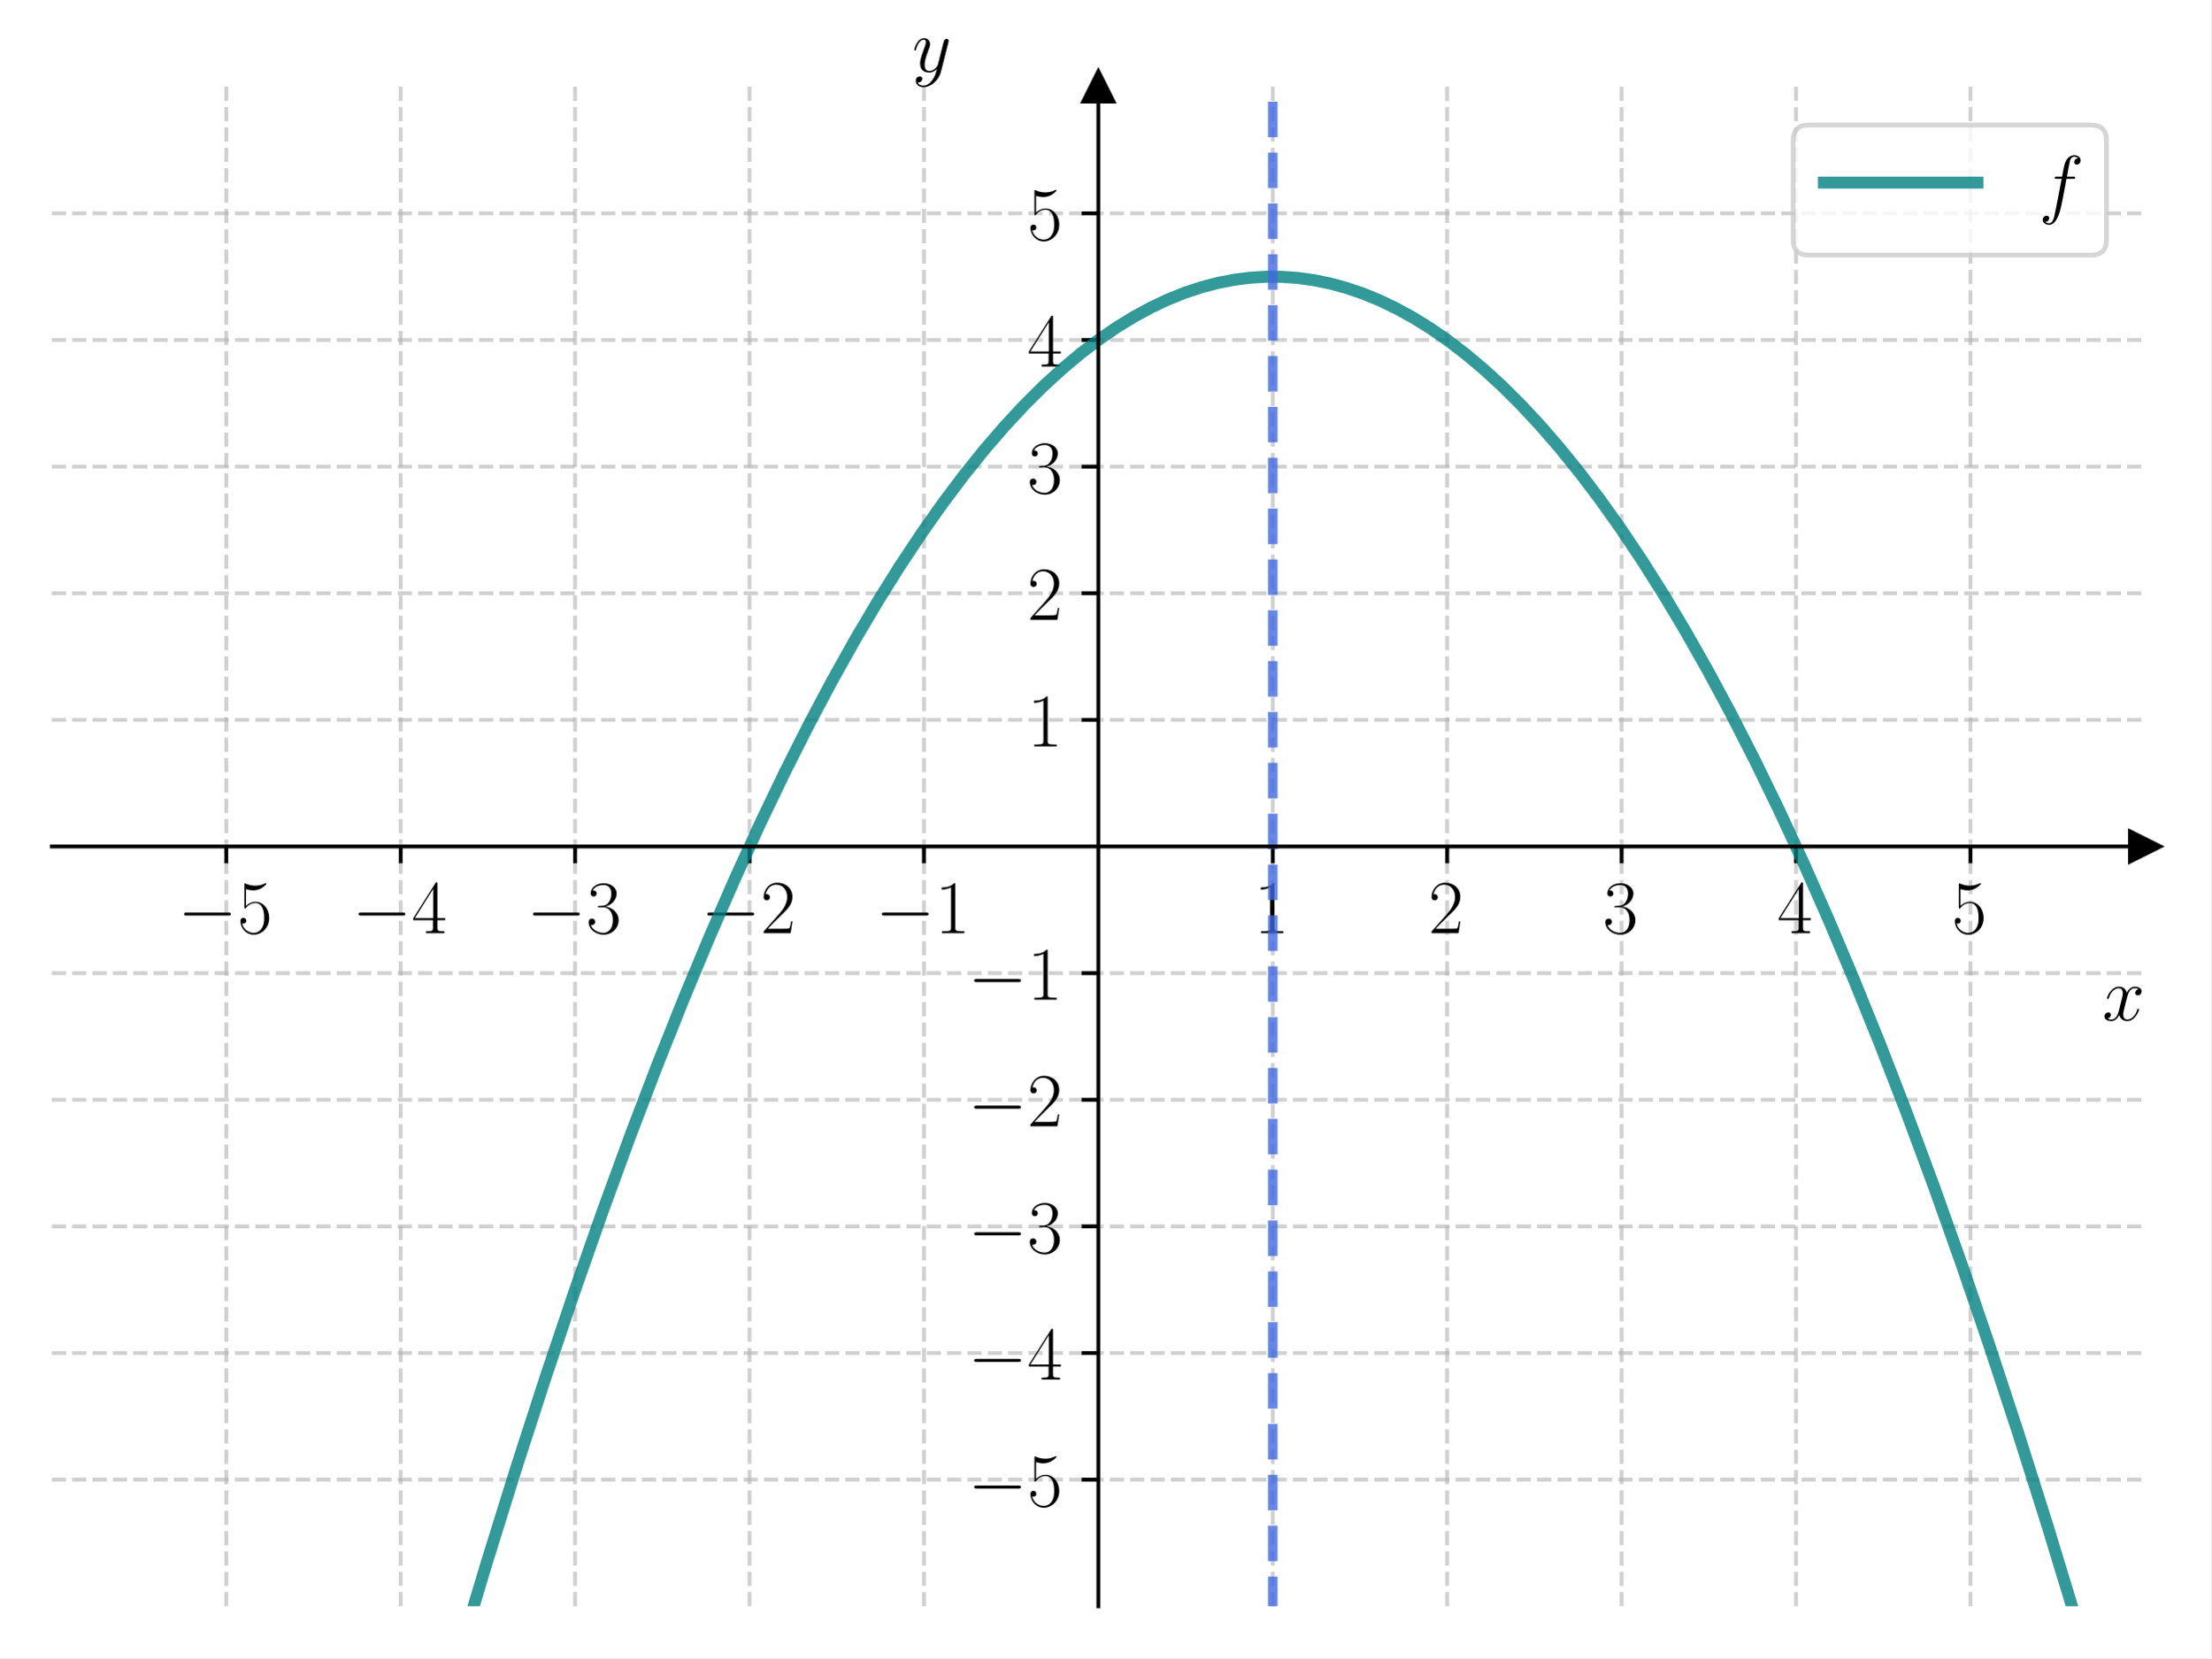
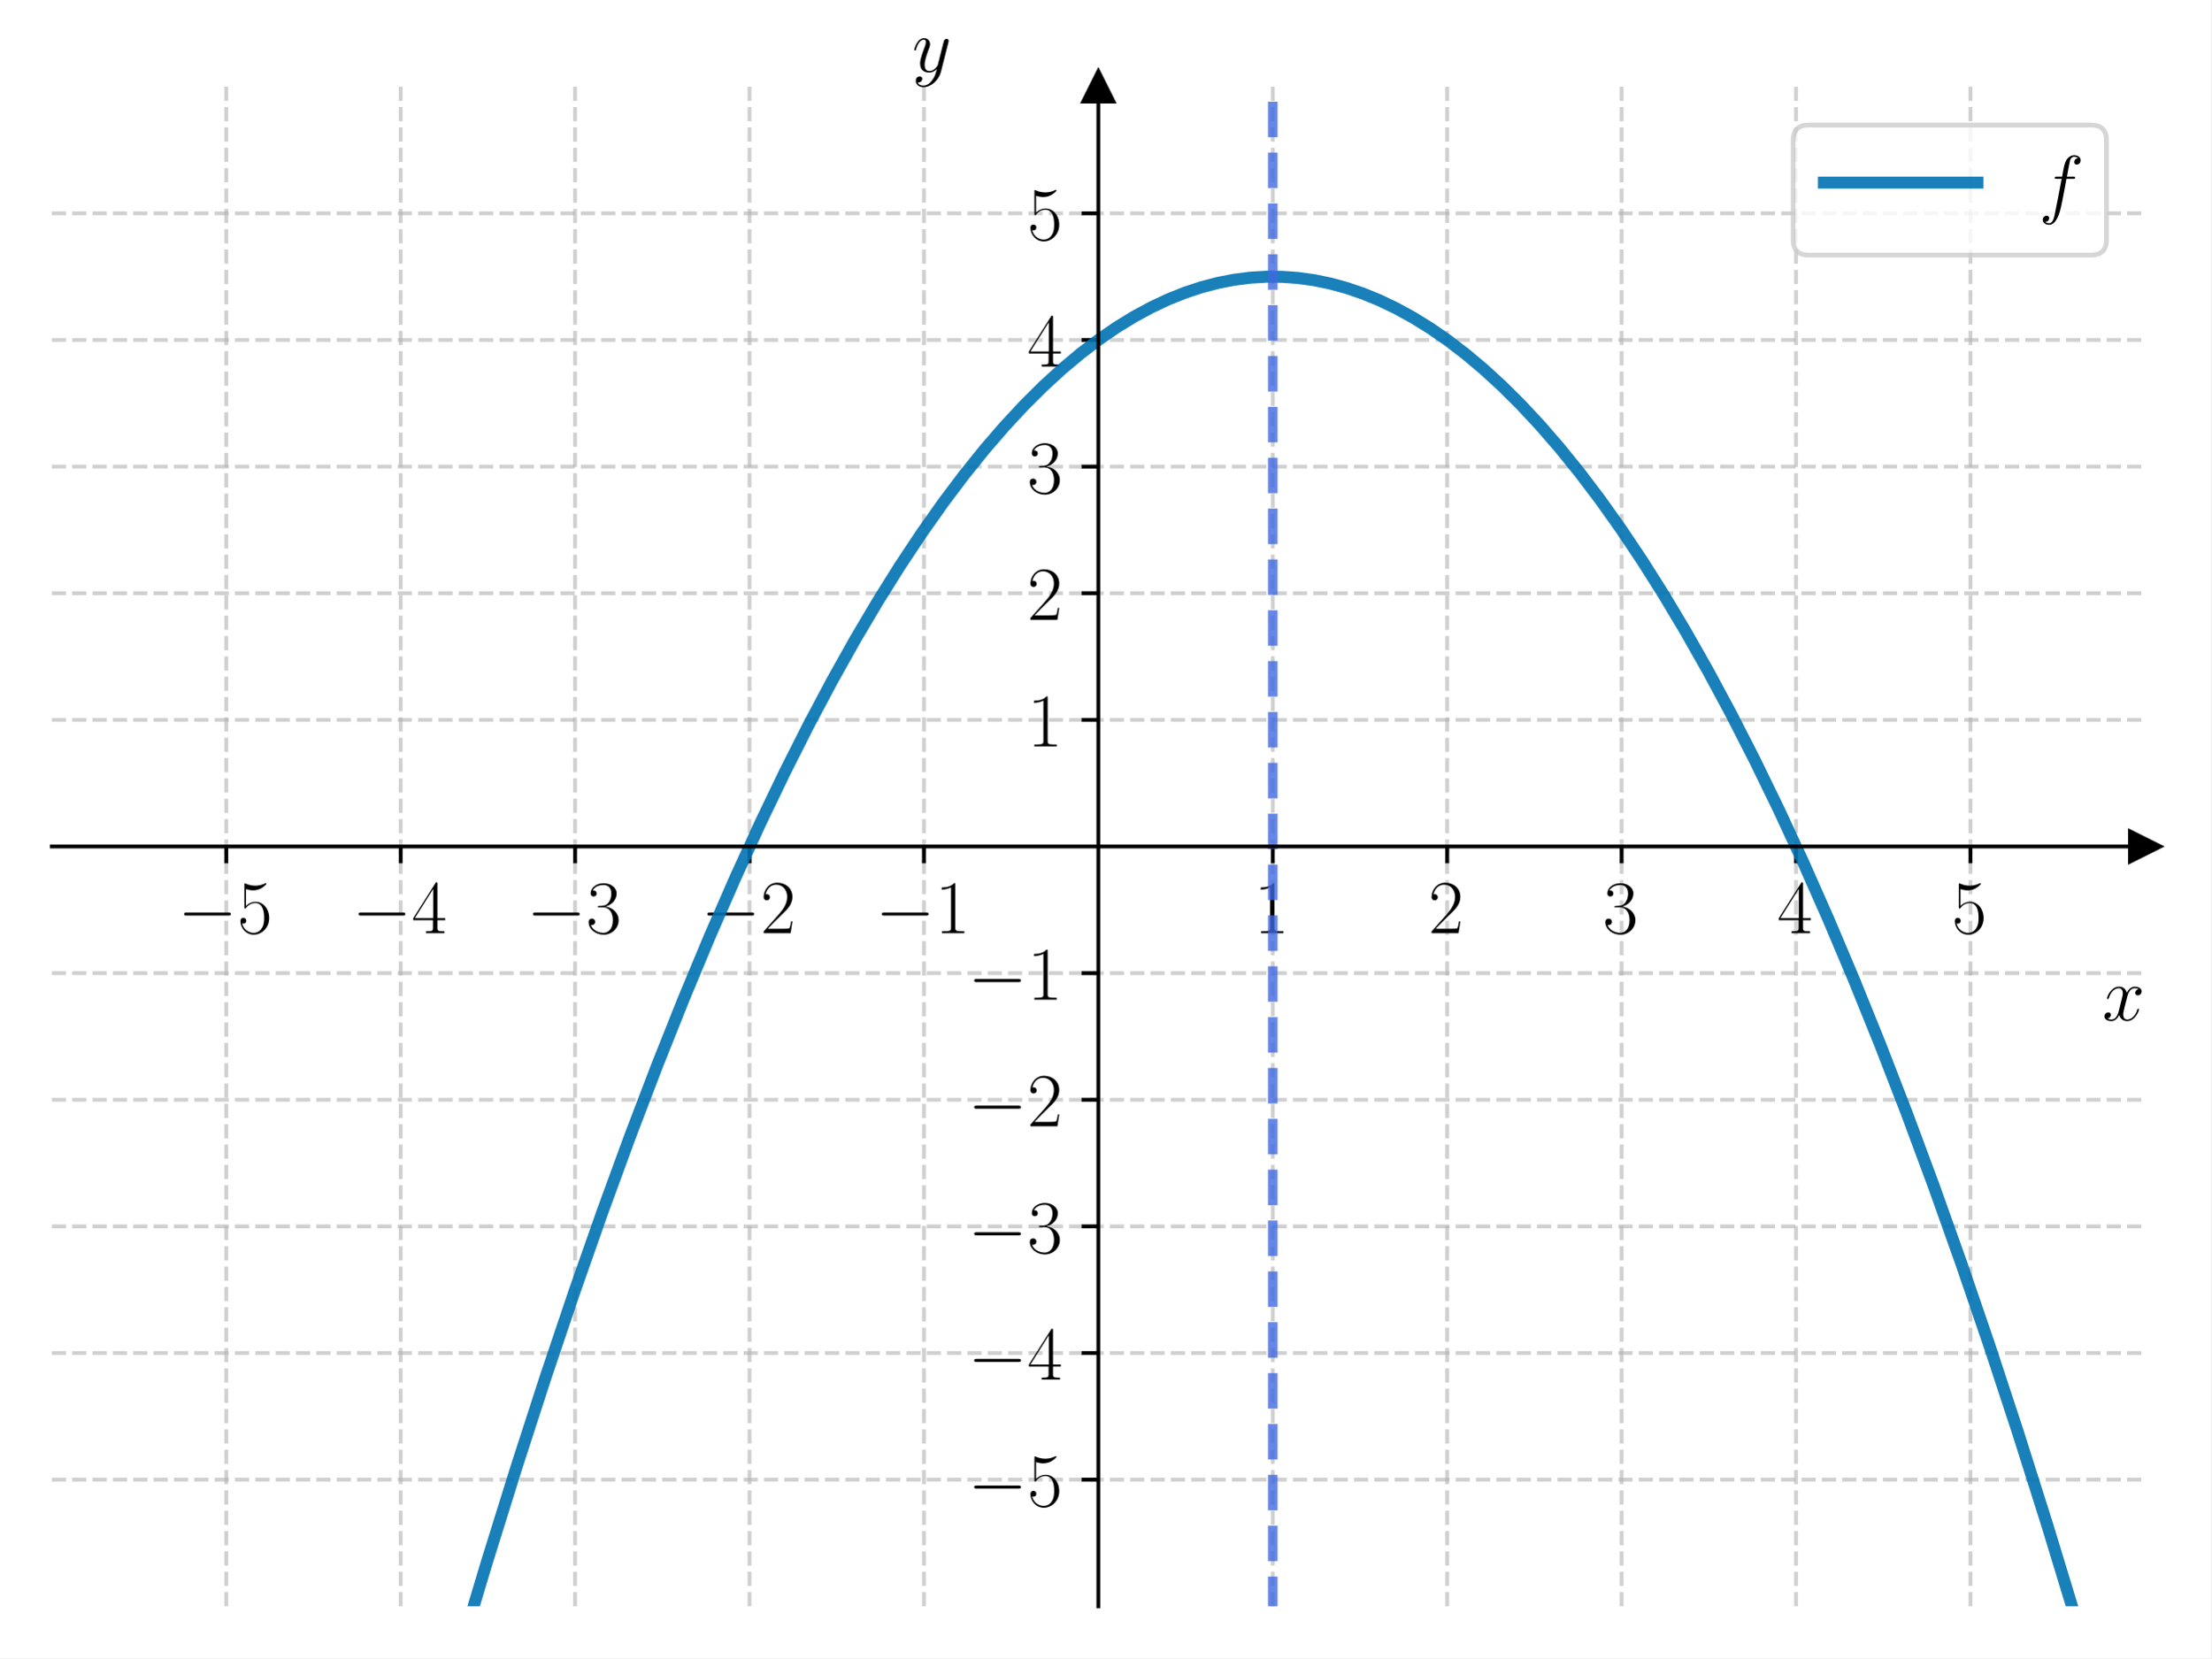
<svg xmlns="http://www.w3.org/2000/svg" xmlns:xlink="http://www.w3.org/1999/xlink" width="460.8pt" height="345.6pt" viewBox="0 0 460.8 345.6" version="1.1">
  <defs>
    <style type="text/css">*{stroke-linejoin: round; stroke-linecap: butt}</style>
  </defs>
  <g id="figure_1">
    <g id="patch_1">
      <path d="M 0 345.6  L 460.8 345.6  L 460.8 0  L 0 0  z " style="fill: #ffffff" />
    </g>
    <g id="axes_1">
      <g id="patch_2">
        <path d="M 10.8 334.8  L 447 334.8  L 447 18.065  L 10.8 18.065  z " style="fill: #ffffff" />
      </g>
      <g id="matplotlib.axis_1">
        <g id="xtick_1">
          <g id="line2d_1">
-             <path d="M 47.15 334.8  L 47.15 18.065  " clip-path="url(#p91e09888ab)" style="fill: none; stroke-dasharray: 2.96,1.28; stroke-dashoffset: 0; stroke: #b0b0b0; stroke-opacity: 0.6; stroke-width: 0.8" />
+             <path d="M 47.15 334.8  L 47.15 18.065  " clip-path="url(#pf878e58ad1)" style="fill: none; stroke-dasharray: 2.96,1.28; stroke-dashoffset: 0; stroke: #b0b0b0; stroke-opacity: 0.6; stroke-width: 0.8" />
          </g>
          <g id="line2d_2">
            <defs>
-               <path id="m228435c9eb" d="M 0 0  L 0 3.5  " style="stroke: #000000; stroke-width: 0.8" />
+               <path id="mdbbaa05529" d="M 0 0  L 0 3.5  " style="stroke: #000000; stroke-width: 0.8" />
            </defs>
            <g>
-               <use xlink:href="#m228435c9eb" x="47.15" y="176.432" style="stroke: #000000; stroke-width: 0.8" />
+               <use xlink:href="#mdbbaa05529" x="47.15" y="176.432" style="stroke: #000000; stroke-width: 0.8" />
            </g>
          </g>
          <g id="text_1">
            <g transform="translate(37.04901 194.5019) scale(0.16 -0.16)">
              <defs>
                <path id="CMSY10-0" d="M 4218 1472  C 4326 1472 4442 1472 4442 1600  C 4442 1728 4326 1728 4218 1728  L 755 1728  C 646 1728 531 1728 531 1600  C 531 1472 646 1472 755 1472  L 4218 1472  z " transform="scale(0.015625)" />
                <path id="CMR17-35" d="M 730 3692  C 794 3666 1056 3584 1325 3584  C 1920 3584 2246 3911 2432 4100  C 2432 4157 2432 4192 2394 4192  C 2387 4192 2374 4192 2323 4163  C 2099 4058 1837 3973 1517 3973  C 1325 3973 1037 3999 723 4139  C 653 4171 640 4171 634 4171  C 602 4171 595 4164 595 4037  L 595 2203  C 595 2089 595 2057 659 2057  C 691 2057 704 2070 736 2114  C 941 2401 1222 2522 1542 2522  C 1766 2522 2246 2382 2246 1289  C 2246 1085 2246 715 2054 421  C 1894 159 1645 25 1370 25  C 947 25 518 320 403 814  C 429 807 480 795 506 795  C 589 795 749 840 749 1038  C 749 1210 627 1280 506 1280  C 358 1280 262 1190 262 1011  C 262 454 704 -128 1382 -128  C 2042 -128 2669 440 2669 1264  C 2669 2030 2170 2624 1549 2624  C 1222 2624 947 2503 730 2274  L 730 3692  z " transform="scale(0.015625)" />
              </defs>
              <use xlink:href="#CMSY10-0" transform="scale(0.996264)" />
              <use xlink:href="#CMR17-35" transform="translate(77.48747 0) scale(0.996264)" />
            </g>
          </g>
        </g>
        <g id="xtick_2">
          <g id="line2d_3">
-             <path d="M 83.5 334.8  L 83.5 18.065  " clip-path="url(#p91e09888ab)" style="fill: none; stroke-dasharray: 2.96,1.28; stroke-dashoffset: 0; stroke: #b0b0b0; stroke-opacity: 0.6; stroke-width: 0.8" />
+             <path d="M 83.5 334.8  L 83.5 18.065  " clip-path="url(#pf878e58ad1)" style="fill: none; stroke-dasharray: 2.96,1.28; stroke-dashoffset: 0; stroke: #b0b0b0; stroke-opacity: 0.6; stroke-width: 0.8" />
          </g>
          <g id="line2d_4">
            <g>
-               <use xlink:href="#m228435c9eb" x="83.5" y="176.432" style="stroke: #000000; stroke-width: 0.8" />
+               <use xlink:href="#mdbbaa05529" x="83.5" y="176.432" style="stroke: #000000; stroke-width: 0.8" />
            </g>
          </g>
          <g id="text_2">
            <g transform="translate(73.39901 194.5019) scale(0.16 -0.16)">
              <defs>
                <path id="CMR17-34" d="M 2150 4122  C 2150 4256 2144 4256 2029 4256  L 128 1254  L 128 1088  L 1779 1088  L 1779 457  C 1779 224 1766 160 1318 160  L 1197 160  L 1197 0  C 1402 0 1747 0 1965 0  C 2182 0 2528 0 2733 0  L 2733 160  L 2611 160  C 2163 160 2150 224 2150 457  L 2150 1088  L 2803 1088  L 2803 1254  L 2150 1254  L 2150 4122  z M 1798 3703  L 1798 1254  L 256 1254  L 1798 3703  z " transform="scale(0.015625)" />
              </defs>
              <use xlink:href="#CMSY10-0" transform="scale(0.996264)" />
              <use xlink:href="#CMR17-34" transform="translate(77.48747 0) scale(0.996264)" />
            </g>
          </g>
        </g>
        <g id="xtick_3">
          <g id="line2d_5">
-             <path d="M 119.85 334.8  L 119.85 18.065  " clip-path="url(#p91e09888ab)" style="fill: none; stroke-dasharray: 2.96,1.28; stroke-dashoffset: 0; stroke: #b0b0b0; stroke-opacity: 0.6; stroke-width: 0.8" />
+             <path d="M 119.85 334.8  L 119.85 18.065  " clip-path="url(#pf878e58ad1)" style="fill: none; stroke-dasharray: 2.96,1.28; stroke-dashoffset: 0; stroke: #b0b0b0; stroke-opacity: 0.6; stroke-width: 0.8" />
          </g>
          <g id="line2d_6">
            <g>
-               <use xlink:href="#m228435c9eb" x="119.85" y="176.432" style="stroke: #000000; stroke-width: 0.8" />
+               <use xlink:href="#mdbbaa05529" x="119.85" y="176.432" style="stroke: #000000; stroke-width: 0.8" />
            </g>
          </g>
          <g id="text_3">
            <g transform="translate(109.749 194.5019) scale(0.16 -0.16)">
              <defs>
                <path id="CMR17-33" d="M 1414 2157  C 1984 2157 2234 1662 2234 1090  C 2234 320 1824 25 1453 25  C 1114 25 563 194 390 693  C 422 680 454 680 486 680  C 640 680 755 782 755 948  C 755 1133 614 1216 486 1216  C 378 1216 211 1165 211 926  C 211 335 787 -128 1466 -128  C 2176 -128 2720 430 2720 1085  C 2720 1707 2208 2157 1600 2227  C 2086 2328 2554 2756 2554 3329  C 2554 3820 2048 4179 1472 4179  C 890 4179 378 3829 378 3329  C 378 3110 544 3072 627 3072  C 762 3072 877 3155 877 3321  C 877 3486 762 3569 627 3569  C 602 3569 570 3569 544 3557  C 730 3959 1235 4032 1459 4032  C 1683 4032 2106 3925 2106 3320  C 2106 3143 2080 2828 1862 2550  C 1670 2304 1453 2304 1242 2284  C 1210 2284 1062 2269 1037 2269  C 992 2263 966 2257 966 2208  C 966 2163 973 2157 1101 2157  L 1414 2157  z " transform="scale(0.015625)" />
              </defs>
              <use xlink:href="#CMSY10-0" transform="scale(0.996264)" />
              <use xlink:href="#CMR17-33" transform="translate(77.48747 0) scale(0.996264)" />
            </g>
          </g>
        </g>
        <g id="xtick_4">
          <g id="line2d_7">
-             <path d="M 156.2 334.8  L 156.2 18.065  " clip-path="url(#p91e09888ab)" style="fill: none; stroke-dasharray: 2.96,1.28; stroke-dashoffset: 0; stroke: #b0b0b0; stroke-opacity: 0.6; stroke-width: 0.8" />
+             <path d="M 156.2 334.8  L 156.2 18.065  " clip-path="url(#pf878e58ad1)" style="fill: none; stroke-dasharray: 2.96,1.28; stroke-dashoffset: 0; stroke: #b0b0b0; stroke-opacity: 0.6; stroke-width: 0.8" />
          </g>
          <g id="line2d_8">
            <g>
-               <use xlink:href="#m228435c9eb" x="156.2" y="176.432" style="stroke: #000000; stroke-width: 0.8" />
+               <use xlink:href="#mdbbaa05529" x="156.2" y="176.432" style="stroke: #000000; stroke-width: 0.8" />
            </g>
          </g>
          <g id="text_4">
            <g transform="translate(146.099 194.5019) scale(0.16 -0.16)">
              <defs>
                <path id="CMR17-32" d="M 2669 989  L 2554 989  C 2490 536 2438 459 2413 420  C 2381 369 1920 369 1830 369  L 602 369  C 832 619 1280 1072 1824 1597  C 2214 1967 2669 2402 2669 3035  C 2669 3790 2067 4224 1395 4224  C 691 4224 262 3604 262 3030  C 262 2780 448 2748 525 2748  C 589 2748 781 2787 781 3010  C 781 3207 614 3264 525 3264  C 486 3264 448 3258 422 3245  C 544 3790 915 4058 1306 4058  C 1862 4058 2227 3617 2227 3035  C 2227 2479 1901 2000 1536 1584  L 262 146  L 262 0  L 2515 0  L 2669 989  z " transform="scale(0.015625)" />
              </defs>
              <use xlink:href="#CMSY10-0" transform="scale(0.996264)" />
              <use xlink:href="#CMR17-32" transform="translate(77.48747 0) scale(0.996264)" />
            </g>
          </g>
        </g>
        <g id="xtick_5">
          <g id="line2d_9">
-             <path d="M 192.55 334.8  L 192.55 18.065  " clip-path="url(#p91e09888ab)" style="fill: none; stroke-dasharray: 2.96,1.28; stroke-dashoffset: 0; stroke: #b0b0b0; stroke-opacity: 0.6; stroke-width: 0.8" />
+             <path d="M 192.55 334.8  L 192.55 18.065  " clip-path="url(#pf878e58ad1)" style="fill: none; stroke-dasharray: 2.96,1.28; stroke-dashoffset: 0; stroke: #b0b0b0; stroke-opacity: 0.6; stroke-width: 0.8" />
          </g>
          <g id="line2d_10">
            <g>
-               <use xlink:href="#m228435c9eb" x="192.55" y="176.432" style="stroke: #000000; stroke-width: 0.8" />
+               <use xlink:href="#mdbbaa05529" x="192.55" y="176.432" style="stroke: #000000; stroke-width: 0.8" />
            </g>
          </g>
          <g id="text_5">
            <g transform="translate(182.449 194.5019) scale(0.16 -0.16)">
              <defs>
                <path id="CMR17-31" d="M 1702 4058  C 1702 4192 1696 4192 1606 4192  C 1357 3916 979 3827 621 3827  C 602 3827 570 3827 563 3808  C 557 3795 557 3782 557 3648  C 755 3648 1088 3686 1344 3839  L 1344 461  C 1344 236 1331 160 781 160  L 589 160  L 589 0  C 896 0 1216 0 1523 0  C 1830 0 2150 0 2458 0  L 2458 160  L 2266 160  C 1715 160 1702 230 1702 458  L 1702 4058  z " transform="scale(0.015625)" />
              </defs>
              <use xlink:href="#CMSY10-0" transform="scale(0.996264)" />
              <use xlink:href="#CMR17-31" transform="translate(77.48747 0) scale(0.996264)" />
            </g>
          </g>
        </g>
        <g id="xtick_6">
          <g id="line2d_11">
-             <path d="M 265.25 334.8  L 265.25 18.065  " clip-path="url(#p91e09888ab)" style="fill: none; stroke-dasharray: 2.96,1.28; stroke-dashoffset: 0; stroke: #b0b0b0; stroke-opacity: 0.6; stroke-width: 0.8" />
+             <path d="M 265.25 334.8  L 265.25 18.065  " clip-path="url(#pf878e58ad1)" style="fill: none; stroke-dasharray: 2.96,1.28; stroke-dashoffset: 0; stroke: #b0b0b0; stroke-opacity: 0.6; stroke-width: 0.8" />
          </g>
          <g id="line2d_12">
            <g>
-               <use xlink:href="#m228435c9eb" x="265.25" y="176.432" style="stroke: #000000; stroke-width: 0.8" />
+               <use xlink:href="#mdbbaa05529" x="265.25" y="176.432" style="stroke: #000000; stroke-width: 0.8" />
            </g>
          </g>
          <g id="text_6">
            <g transform="translate(261.348 194.5019) scale(0.16 -0.16)">
              <use xlink:href="#CMR17-31" transform="scale(0.996264)" />
            </g>
          </g>
        </g>
        <g id="xtick_7">
          <g id="line2d_13">
-             <path d="M 301.6 334.8  L 301.6 18.065  " clip-path="url(#p91e09888ab)" style="fill: none; stroke-dasharray: 2.96,1.28; stroke-dashoffset: 0; stroke: #b0b0b0; stroke-opacity: 0.6; stroke-width: 0.8" />
+             <path d="M 301.6 334.8  L 301.6 18.065  " clip-path="url(#pf878e58ad1)" style="fill: none; stroke-dasharray: 2.96,1.28; stroke-dashoffset: 0; stroke: #b0b0b0; stroke-opacity: 0.6; stroke-width: 0.8" />
          </g>
          <g id="line2d_14">
            <g>
-               <use xlink:href="#m228435c9eb" x="301.6" y="176.432" style="stroke: #000000; stroke-width: 0.8" />
+               <use xlink:href="#mdbbaa05529" x="301.6" y="176.432" style="stroke: #000000; stroke-width: 0.8" />
            </g>
          </g>
          <g id="text_7">
            <g transform="translate(297.698 194.5019) scale(0.16 -0.16)">
              <use xlink:href="#CMR17-32" transform="scale(0.996264)" />
            </g>
          </g>
        </g>
        <g id="xtick_8">
          <g id="line2d_15">
-             <path d="M 337.95 334.8  L 337.95 18.065  " clip-path="url(#p91e09888ab)" style="fill: none; stroke-dasharray: 2.96,1.28; stroke-dashoffset: 0; stroke: #b0b0b0; stroke-opacity: 0.6; stroke-width: 0.8" />
+             <path d="M 337.95 334.8  L 337.95 18.065  " clip-path="url(#pf878e58ad1)" style="fill: none; stroke-dasharray: 2.96,1.28; stroke-dashoffset: 0; stroke: #b0b0b0; stroke-opacity: 0.6; stroke-width: 0.8" />
          </g>
          <g id="line2d_16">
            <g>
-               <use xlink:href="#m228435c9eb" x="337.95" y="176.432" style="stroke: #000000; stroke-width: 0.8" />
+               <use xlink:href="#mdbbaa05529" x="337.95" y="176.432" style="stroke: #000000; stroke-width: 0.8" />
            </g>
          </g>
          <g id="text_8">
            <g transform="translate(334.048 194.5019) scale(0.16 -0.16)">
              <use xlink:href="#CMR17-33" transform="scale(0.996264)" />
            </g>
          </g>
        </g>
        <g id="xtick_9">
          <g id="line2d_17">
-             <path d="M 374.3 334.8  L 374.3 18.065  " clip-path="url(#p91e09888ab)" style="fill: none; stroke-dasharray: 2.96,1.28; stroke-dashoffset: 0; stroke: #b0b0b0; stroke-opacity: 0.6; stroke-width: 0.8" />
+             <path d="M 374.3 334.8  L 374.3 18.065  " clip-path="url(#pf878e58ad1)" style="fill: none; stroke-dasharray: 2.96,1.28; stroke-dashoffset: 0; stroke: #b0b0b0; stroke-opacity: 0.6; stroke-width: 0.8" />
          </g>
          <g id="line2d_18">
            <g>
-               <use xlink:href="#m228435c9eb" x="374.3" y="176.432" style="stroke: #000000; stroke-width: 0.8" />
+               <use xlink:href="#mdbbaa05529" x="374.3" y="176.432" style="stroke: #000000; stroke-width: 0.8" />
            </g>
          </g>
          <g id="text_9">
            <g transform="translate(370.398 194.5019) scale(0.16 -0.16)">
              <use xlink:href="#CMR17-34" transform="scale(0.996264)" />
            </g>
          </g>
        </g>
        <g id="xtick_10">
          <g id="line2d_19">
-             <path d="M 410.65 334.8  L 410.65 18.065  " clip-path="url(#p91e09888ab)" style="fill: none; stroke-dasharray: 2.96,1.28; stroke-dashoffset: 0; stroke: #b0b0b0; stroke-opacity: 0.6; stroke-width: 0.8" />
+             <path d="M 410.65 334.8  L 410.65 18.065  " clip-path="url(#pf878e58ad1)" style="fill: none; stroke-dasharray: 2.96,1.28; stroke-dashoffset: 0; stroke: #b0b0b0; stroke-opacity: 0.6; stroke-width: 0.8" />
          </g>
          <g id="line2d_20">
            <g>
-               <use xlink:href="#m228435c9eb" x="410.65" y="176.432" style="stroke: #000000; stroke-width: 0.8" />
+               <use xlink:href="#mdbbaa05529" x="410.65" y="176.432" style="stroke: #000000; stroke-width: 0.8" />
            </g>
          </g>
          <g id="text_10">
            <g transform="translate(406.748 194.5019) scale(0.16 -0.16)">
              <use xlink:href="#CMR17-35" transform="scale(0.996264)" />
            </g>
          </g>
        </g>
        <g id="text_11">
          <g transform="translate(438.1306 212.6709) scale(0.16 -0.16)">
            <defs>
              <path id="CMMI12-78" d="M 3034 2606  C 2829 2567 2752 2414 2752 2293  C 2752 2139 2874 2088 2963 2088  C 3155 2088 3290 2254 3290 2427  C 3290 2695 2982 2816 2714 2816  C 2323 2816 2106 2433 2048 2312  C 1901 2816 1504 2816 1389 2816  C 736 2816 390 1980 390 1839  C 390 1814 416 1782 461 1782  C 512 1782 525 1820 538 1846  C 755 2555 1184 2689 1370 2689  C 1658 2689 1715 2420 1715 2267  C 1715 2127 1677 1980 1600 1673  L 1382 798  C 1286 415 1101 64 762 64  C 730 64 570 64 435 147  C 666 192 717 383 717 460  C 717 588 621 664 499 664  C 346 664 179 530 179 326  C 179 57 480 -64 755 -64  C 1062 -64 1280 179 1414 441  C 1517 64 1837 -64 2074 -64  C 2726 -64 3072 773 3072 913  C 3072 945 3046 971 3008 971  C 2950 971 2944 939 2925 888  C 2752 326 2381 64 2093 64  C 1869 64 1747 230 1747 492  C 1747 632 1773 734 1875 1156  L 2099 2024  C 2195 2408 2413 2689 2707 2689  C 2720 2689 2899 2689 3034 2606  z " transform="scale(0.015625)" />
            </defs>
            <use xlink:href="#CMMI12-78" transform="scale(0.996264)" />
          </g>
        </g>
      </g>
      <g id="matplotlib.axis_2">
        <g id="ytick_1">
          <g id="line2d_21">
-             <path d="M 10.8 308.405  L 447 308.405  " clip-path="url(#p91e09888ab)" style="fill: none; stroke-dasharray: 2.96,1.28; stroke-dashoffset: 0; stroke: #b0b0b0; stroke-opacity: 0.6; stroke-width: 0.8" />
+             <path d="M 10.8 308.405  L 447 308.405  " clip-path="url(#pf878e58ad1)" style="fill: none; stroke-dasharray: 2.96,1.28; stroke-dashoffset: 0; stroke: #b0b0b0; stroke-opacity: 0.6; stroke-width: 0.8" />
          </g>
          <g id="line2d_22">
            <defs>
-               <path id="m4d449242bb" d="M 0 0  L -3.5 0  " style="stroke: #000000; stroke-width: 0.8" />
+               <path id="m44143fea5a" d="M 0 0  L -3.5 0  " style="stroke: #000000; stroke-width: 0.8" />
            </defs>
            <g>
-               <use xlink:href="#m4d449242bb" x="228.9" y="308.405" style="stroke: #000000; stroke-width: 0.8" />
+               <use xlink:href="#m44143fea5a" x="228.9" y="308.405" style="stroke: #000000; stroke-width: 0.8" />
            </g>
          </g>
          <g id="text_12">
            <g transform="translate(201.698 313.9402) scale(0.16 -0.16)">
              <use xlink:href="#CMSY10-0" transform="scale(0.996264)" />
              <use xlink:href="#CMR17-35" transform="translate(77.48747 0) scale(0.996264)" />
            </g>
          </g>
        </g>
        <g id="ytick_2">
          <g id="line2d_23">
-             <path d="M 10.8 282.011  L 447 282.011  " clip-path="url(#p91e09888ab)" style="fill: none; stroke-dasharray: 2.96,1.28; stroke-dashoffset: 0; stroke: #b0b0b0; stroke-opacity: 0.6; stroke-width: 0.8" />
+             <path d="M 10.8 282.011  L 447 282.011  " clip-path="url(#pf878e58ad1)" style="fill: none; stroke-dasharray: 2.96,1.28; stroke-dashoffset: 0; stroke: #b0b0b0; stroke-opacity: 0.6; stroke-width: 0.8" />
          </g>
          <g id="line2d_24">
            <g>
-               <use xlink:href="#m4d449242bb" x="228.9" y="282.011" style="stroke: #000000; stroke-width: 0.8" />
+               <use xlink:href="#m44143fea5a" x="228.9" y="282.011" style="stroke: #000000; stroke-width: 0.8" />
            </g>
          </g>
          <g id="text_13">
            <g transform="translate(201.698 287.5455) scale(0.16 -0.16)">
              <use xlink:href="#CMSY10-0" transform="scale(0.996264)" />
              <use xlink:href="#CMR17-34" transform="translate(77.48747 0) scale(0.996264)" />
            </g>
          </g>
        </g>
        <g id="ytick_3">
          <g id="line2d_25">
-             <path d="M 10.8 255.616  L 447 255.616  " clip-path="url(#p91e09888ab)" style="fill: none; stroke-dasharray: 2.96,1.28; stroke-dashoffset: 0; stroke: #b0b0b0; stroke-opacity: 0.6; stroke-width: 0.8" />
+             <path d="M 10.8 255.616  L 447 255.616  " clip-path="url(#pf878e58ad1)" style="fill: none; stroke-dasharray: 2.96,1.28; stroke-dashoffset: 0; stroke: #b0b0b0; stroke-opacity: 0.6; stroke-width: 0.8" />
          </g>
          <g id="line2d_26">
            <g>
-               <use xlink:href="#m4d449242bb" x="228.9" y="255.616" style="stroke: #000000; stroke-width: 0.8" />
+               <use xlink:href="#m44143fea5a" x="228.9" y="255.616" style="stroke: #000000; stroke-width: 0.8" />
            </g>
          </g>
          <g id="text_14">
            <g transform="translate(201.698 261.1509) scale(0.16 -0.16)">
              <use xlink:href="#CMSY10-0" transform="scale(0.996264)" />
              <use xlink:href="#CMR17-33" transform="translate(77.48747 0) scale(0.996264)" />
            </g>
          </g>
        </g>
        <g id="ytick_4">
          <g id="line2d_27">
-             <path d="M 10.8 229.222  L 447 229.222  " clip-path="url(#p91e09888ab)" style="fill: none; stroke-dasharray: 2.96,1.28; stroke-dashoffset: 0; stroke: #b0b0b0; stroke-opacity: 0.6; stroke-width: 0.8" />
+             <path d="M 10.8 229.222  L 447 229.222  " clip-path="url(#pf878e58ad1)" style="fill: none; stroke-dasharray: 2.96,1.28; stroke-dashoffset: 0; stroke: #b0b0b0; stroke-opacity: 0.6; stroke-width: 0.8" />
          </g>
          <g id="line2d_28">
            <g>
-               <use xlink:href="#m4d449242bb" x="228.9" y="229.222" style="stroke: #000000; stroke-width: 0.8" />
+               <use xlink:href="#m44143fea5a" x="228.9" y="229.222" style="stroke: #000000; stroke-width: 0.8" />
            </g>
          </g>
          <g id="text_15">
            <g transform="translate(201.698 234.7563) scale(0.16 -0.16)">
              <use xlink:href="#CMSY10-0" transform="scale(0.996264)" />
              <use xlink:href="#CMR17-32" transform="translate(77.48747 0) scale(0.996264)" />
            </g>
          </g>
        </g>
        <g id="ytick_5">
          <g id="line2d_29">
-             <path d="M 10.8 202.827  L 447 202.827  " clip-path="url(#p91e09888ab)" style="fill: none; stroke-dasharray: 2.96,1.28; stroke-dashoffset: 0; stroke: #b0b0b0; stroke-opacity: 0.6; stroke-width: 0.8" />
+             <path d="M 10.8 202.827  L 447 202.827  " clip-path="url(#pf878e58ad1)" style="fill: none; stroke-dasharray: 2.96,1.28; stroke-dashoffset: 0; stroke: #b0b0b0; stroke-opacity: 0.6; stroke-width: 0.8" />
          </g>
          <g id="line2d_30">
            <g>
-               <use xlink:href="#m4d449242bb" x="228.9" y="202.827" style="stroke: #000000; stroke-width: 0.8" />
+               <use xlink:href="#m44143fea5a" x="228.9" y="202.827" style="stroke: #000000; stroke-width: 0.8" />
            </g>
          </g>
          <g id="text_16">
            <g transform="translate(201.698 208.3617) scale(0.16 -0.16)">
              <use xlink:href="#CMSY10-0" transform="scale(0.996264)" />
              <use xlink:href="#CMR17-31" transform="translate(77.48747 0) scale(0.996264)" />
            </g>
          </g>
        </g>
        <g id="ytick_6">
          <g id="line2d_31">
-             <path d="M 10.8 150.038  L 447 150.038  " clip-path="url(#p91e09888ab)" style="fill: none; stroke-dasharray: 2.96,1.28; stroke-dashoffset: 0; stroke: #b0b0b0; stroke-opacity: 0.6; stroke-width: 0.8" />
+             <path d="M 10.8 150.038  L 447 150.038  " clip-path="url(#pf878e58ad1)" style="fill: none; stroke-dasharray: 2.96,1.28; stroke-dashoffset: 0; stroke: #b0b0b0; stroke-opacity: 0.6; stroke-width: 0.8" />
          </g>
          <g id="line2d_32">
            <g>
-               <use xlink:href="#m4d449242bb" x="228.9" y="150.038" style="stroke: #000000; stroke-width: 0.8" />
+               <use xlink:href="#m44143fea5a" x="228.9" y="150.038" style="stroke: #000000; stroke-width: 0.8" />
            </g>
          </g>
          <g id="text_17">
            <g transform="translate(214.096 155.5724) scale(0.16 -0.16)">
              <use xlink:href="#CMR17-31" transform="scale(0.996264)" />
            </g>
          </g>
        </g>
        <g id="ytick_7">
          <g id="line2d_33">
-             <path d="M 10.8 123.643  L 447 123.643  " clip-path="url(#p91e09888ab)" style="fill: none; stroke-dasharray: 2.96,1.28; stroke-dashoffset: 0; stroke: #b0b0b0; stroke-opacity: 0.6; stroke-width: 0.8" />
+             <path d="M 10.8 123.643  L 447 123.643  " clip-path="url(#pf878e58ad1)" style="fill: none; stroke-dasharray: 2.96,1.28; stroke-dashoffset: 0; stroke: #b0b0b0; stroke-opacity: 0.6; stroke-width: 0.8" />
          </g>
          <g id="line2d_34">
            <g>
-               <use xlink:href="#m4d449242bb" x="228.9" y="123.643" style="stroke: #000000; stroke-width: 0.8" />
+               <use xlink:href="#m44143fea5a" x="228.9" y="123.643" style="stroke: #000000; stroke-width: 0.8" />
            </g>
          </g>
          <g id="text_18">
            <g transform="translate(214.096 129.1778) scale(0.16 -0.16)">
              <use xlink:href="#CMR17-32" transform="scale(0.996264)" />
            </g>
          </g>
        </g>
        <g id="ytick_8">
          <g id="line2d_35">
-             <path d="M 10.8 97.248  L 447 97.248  " clip-path="url(#p91e09888ab)" style="fill: none; stroke-dasharray: 2.96,1.28; stroke-dashoffset: 0; stroke: #b0b0b0; stroke-opacity: 0.6; stroke-width: 0.8" />
+             <path d="M 10.8 97.248  L 447 97.248  " clip-path="url(#pf878e58ad1)" style="fill: none; stroke-dasharray: 2.96,1.28; stroke-dashoffset: 0; stroke: #b0b0b0; stroke-opacity: 0.6; stroke-width: 0.8" />
          </g>
          <g id="line2d_36">
            <g>
-               <use xlink:href="#m4d449242bb" x="228.9" y="97.248" style="stroke: #000000; stroke-width: 0.8" />
+               <use xlink:href="#m44143fea5a" x="228.9" y="97.248" style="stroke: #000000; stroke-width: 0.8" />
            </g>
          </g>
          <g id="text_19">
            <g transform="translate(214.096 102.7832) scale(0.16 -0.16)">
              <use xlink:href="#CMR17-33" transform="scale(0.996264)" />
            </g>
          </g>
        </g>
        <g id="ytick_9">
          <g id="line2d_37">
-             <path d="M 10.8 70.854  L 447 70.854  " clip-path="url(#p91e09888ab)" style="fill: none; stroke-dasharray: 2.96,1.28; stroke-dashoffset: 0; stroke: #b0b0b0; stroke-opacity: 0.6; stroke-width: 0.8" />
+             <path d="M 10.8 70.854  L 447 70.854  " clip-path="url(#pf878e58ad1)" style="fill: none; stroke-dasharray: 2.96,1.28; stroke-dashoffset: 0; stroke: #b0b0b0; stroke-opacity: 0.6; stroke-width: 0.8" />
          </g>
          <g id="line2d_38">
            <g>
-               <use xlink:href="#m4d449242bb" x="228.9" y="70.854" style="stroke: #000000; stroke-width: 0.8" />
+               <use xlink:href="#m44143fea5a" x="228.9" y="70.854" style="stroke: #000000; stroke-width: 0.8" />
            </g>
          </g>
          <g id="text_20">
            <g transform="translate(214.096 76.38857) scale(0.16 -0.16)">
              <use xlink:href="#CMR17-34" transform="scale(0.996264)" />
            </g>
          </g>
        </g>
        <g id="ytick_10">
          <g id="line2d_39">
-             <path d="M 10.8 44.459  L 447 44.459  " clip-path="url(#p91e09888ab)" style="fill: none; stroke-dasharray: 2.96,1.28; stroke-dashoffset: 0; stroke: #b0b0b0; stroke-opacity: 0.6; stroke-width: 0.8" />
+             <path d="M 10.8 44.459  L 447 44.459  " clip-path="url(#pf878e58ad1)" style="fill: none; stroke-dasharray: 2.96,1.28; stroke-dashoffset: 0; stroke: #b0b0b0; stroke-opacity: 0.6; stroke-width: 0.8" />
          </g>
          <g id="line2d_40">
            <g>
-               <use xlink:href="#m4d449242bb" x="228.9" y="44.459" style="stroke: #000000; stroke-width: 0.8" />
+               <use xlink:href="#m44143fea5a" x="228.9" y="44.459" style="stroke: #000000; stroke-width: 0.8" />
            </g>
          </g>
          <g id="text_21">
            <g transform="translate(214.096 49.99395) scale(0.16 -0.16)">
              <use xlink:href="#CMR17-35" transform="scale(0.996264)" />
            </g>
          </g>
        </g>
        <g id="text_22">
          <g transform="translate(190.0877 14.96506) scale(0.16 -0.16)">
            <defs>
              <path id="CMMI12-79" d="M 1683 -700  C 1510 -939 1261 -1152 947 -1152  C 870 -1152 563 -1152 467 -889  C 486 -895 518 -895 531 -895  C 723 -895 851 -729 851 -582  C 851 -435 730 -384 634 -384  C 531 -384 307 -458 307 -759  C 307 -1071 582 -1286 947 -1286  C 1587 -1286 2234 -700 2413 6  L 3040 2485  C 3046 2517 3059 2556 3059 2594  C 3059 2689 2982 2753 2886 2753  C 2829 2753 2694 2727 2643 2535  L 2170 658  C 2138 543 2138 530 2086 460  C 1958 281 1747 64 1440 64  C 1082 64 1050 415 1050 588  C 1050 952 1222 1443 1395 1903  C 1466 2088 1504 2178 1504 2305  C 1504 2574 1312 2816 998 2816  C 410 2816 173 1890 173 1839  C 173 1814 198 1782 243 1782  C 301 1782 307 1807 333 1897  C 486 2433 730 2689 979 2689  C 1037 2689 1146 2689 1146 2478  C 1146 2312 1075 2127 979 1884  C 666 1047 666 837 666 683  C 666 77 1101 -64 1421 -64  C 1606 -64 1837 -6 2061 230  L 2067 224  C 1971 -147 1907 -392 1683 -700  z " transform="scale(0.015625)" />
            </defs>
            <use xlink:href="#CMMI12-79" transform="scale(0.996264)" />
          </g>
        </g>
      </g>
      <g id="line2d_41">
        <defs>
-           <path id="m8960955ec5" d="M 3 0  L -3 -3  L -3 3  z " style="stroke: #000000; stroke-linejoin: miter" />
+           <path id="medb5c10972" d="M 3 0  L -3 -3  L -3 3  z " style="stroke: #000000; stroke-linejoin: miter" />
        </defs>
        <g>
-           <use xlink:href="#m8960955ec5" x="447" y="176.432" style="stroke: #000000; stroke-linejoin: miter" />
+           <use xlink:href="#medb5c10972" x="447" y="176.432" style="stroke: #000000; stroke-linejoin: miter" />
        </g>
      </g>
      <g id="line2d_42">
        <defs>
-           <path id="m60d5ab2323" d="M 0 -3  L -3 3  L 3 3  z " style="stroke: #000000; stroke-linejoin: miter" />
+           <path id="m84c01f5e0d" d="M 0 -3  L -3 3  L 3 3  z " style="stroke: #000000; stroke-linejoin: miter" />
        </defs>
        <g>
-           <use xlink:href="#m60d5ab2323" x="228.9" y="18.065" style="stroke: #000000; stroke-linejoin: miter" />
+           <use xlink:href="#m84c01f5e0d" x="228.9" y="18.065" style="stroke: #000000; stroke-linejoin: miter" />
        </g>
      </g>
      <g id="line2d_43">
-         <path d="M 95.164 346.6  L 101.449 325.642  L 107.627 305.808  L 113.698 287.059  L 119.664 269.355  L 125.522 252.66  L 131.274 236.935  L 136.92 222.144  L 142.459 208.251  L 147.891 195.221  L 153.217 183.018  L 158.437 171.609  L 163.55 160.961  L 168.556 151.041  L 173.456 141.816  L 178.25 133.256  L 182.937 125.33  L 187.517 118.008  L 192.097 111.105  L 196.571 104.768  L 200.938 98.966  L 205.199 93.674  L 209.354 88.863  L 213.401 84.507  L 217.449 80.478  L 221.39 76.87  L 225.225 73.657  L 228.953 70.815  L 232.681 68.251  L 236.303 66.026  L 239.925 64.062  L 243.44 62.407  L 246.955 60.999  L 250.364 59.87  L 253.772 58.972  L 257.181 58.307  L 260.59 57.873  L 263.892 57.675  L 267.194 57.694  L 270.496 57.931  L 273.798 58.386  L 277.207 59.084  L 280.616 60.015  L 284.024 61.177  L 287.433 62.571  L 290.948 64.252  L 294.463 66.18  L 298.085 68.425  L 301.707 70.931  L 305.435 73.785  L 309.163 76.917  L 312.998 80.427  L 316.939 84.342  L 320.987 88.685  L 325.034 93.355  L 329.189 98.489  L 333.45 104.112  L 337.817 110.253  L 342.291 116.938  L 346.765 124.023  L 351.345 131.691  L 356.032 139.971  L 360.825 148.893  L 365.725 158.487  L 370.732 168.786  L 375.845 179.821  L 381.064 191.624  L 386.39 204.229  L 391.823 217.67  L 397.362 231.981  L 403.007 247.198  L 408.759 263.358  L 414.618 280.495  L 420.583 298.649  L 426.655 317.857  L 432.833 338.158  L 435.336 346.6  L 435.336 346.6  " clip-path="url(#p91e09888ab)" style="fill: none; stroke: #008080; stroke-opacity: 0.8; stroke-width: 2.5; stroke-linecap: square" />
+         <path d="M 95.164 346.6  L 101.449 325.642  L 107.627 305.808  L 113.698 287.059  L 119.664 269.355  L 125.522 252.66  L 131.274 236.935  L 136.92 222.144  L 142.459 208.251  L 147.891 195.221  L 153.217 183.018  L 158.437 171.609  L 163.55 160.961  L 168.556 151.041  L 173.456 141.816  L 178.25 133.256  L 182.937 125.33  L 187.517 118.008  L 192.097 111.105  L 196.571 104.768  L 200.938 98.966  L 205.199 93.674  L 209.354 88.863  L 213.401 84.507  L 217.449 80.478  L 221.39 76.87  L 225.225 73.657  L 228.953 70.815  L 232.681 68.251  L 236.303 66.026  L 239.925 64.062  L 243.44 62.407  L 246.955 60.999  L 250.364 59.87  L 253.772 58.972  L 257.181 58.307  L 260.59 57.873  L 263.892 57.675  L 267.194 57.694  L 270.496 57.931  L 273.798 58.386  L 277.207 59.084  L 280.616 60.015  L 284.024 61.177  L 287.433 62.571  L 290.948 64.252  L 294.463 66.18  L 298.085 68.425  L 301.707 70.931  L 305.435 73.785  L 309.163 76.917  L 312.998 80.427  L 316.939 84.342  L 320.987 88.685  L 325.034 93.355  L 329.189 98.489  L 333.45 104.112  L 337.817 110.253  L 342.291 116.938  L 346.765 124.023  L 351.345 131.691  L 356.032 139.971  L 360.825 148.893  L 365.725 158.487  L 370.732 168.786  L 375.845 179.821  L 381.064 191.624  L 386.39 204.229  L 391.823 217.67  L 397.362 231.981  L 403.007 247.198  L 408.759 263.358  L 414.618 280.495  L 420.583 298.649  L 426.655 317.857  L 432.833 338.158  L 435.336 346.6  L 435.336 346.6  " clip-path="url(#pf878e58ad1)" style="fill: none; stroke: #0072b2; stroke-opacity: 0.9; stroke-width: 2.5; stroke-linecap: square" />
      </g>
      <g id="LineCollection_1">
-         <path d="M 265.25 346.6  L 265.25 -1  " clip-path="url(#p91e09888ab)" style="fill: none; stroke-dasharray: 7.4,3.2; stroke-dashoffset: 0; stroke: #4169e1; stroke-opacity: 0.8; stroke-width: 2" />
+         <path d="M 265.25 346.6  L 265.25 -1  " clip-path="url(#pf878e58ad1)" style="fill: none; stroke-dasharray: 7.4,3.2; stroke-dashoffset: 0; stroke: #4169e1; stroke-opacity: 0.8; stroke-width: 2" />
      </g>
      <g id="patch_3">
        <path d="M 228.9 334.8  L 228.9 18.065  " style="fill: none; stroke: #000000; stroke-width: 0.8; stroke-linejoin: miter; stroke-linecap: square" />
      </g>
      <g id="patch_4">
        <path d="M 447 334.8  L 447 18.065  " style="fill: none" />
      </g>
      <g id="patch_5">
        <path d="M 10.8 176.432  L 447 176.432  " style="fill: none; stroke: #000000; stroke-width: 0.8; stroke-linejoin: miter; stroke-linecap: square" />
      </g>
      <g id="patch_6">
        <path d="M 10.8 18.065  L 447 18.065  " style="fill: none" />
      </g>
      <g id="legend_1">
        <g id="patch_7">
          <path d="M 376.907 53.164  L 435.8 53.164  Q 439 53.164 439 49.964  L 439 29.265  Q 439 26.065 435.8 26.065  L 376.907 26.065  Q 373.707 26.065 373.707 29.265  L 373.707 49.964  Q 373.707 53.164 376.907 53.164  z " style="fill: #ffffff; opacity: 0.8; stroke: #cccccc; stroke-linejoin: miter" />
        </g>
        <g id="line2d_44">
-           <path d="M 380.107 38.065  L 396.107 38.065  L 412.107 38.065  " style="fill: none; stroke: #008080; stroke-opacity: 0.8; stroke-width: 2.5; stroke-linecap: square" />
+           <path d="M 380.107 38.065  L 396.107 38.065  L 412.107 38.065  " style="fill: none; stroke: #0072b2; stroke-opacity: 0.9; stroke-width: 2.5; stroke-linecap: square" />
        </g>
        <g id="text_23">
          <g transform="translate(424.9067 43.66453) scale(0.16 -0.16)">
            <defs>
              <path id="CMMI12-66" d="M 2854 2566  C 2982 2566 3034 2566 3034 2688  C 3034 2752 2982 2752 2867 2752  L 2349 2752  C 2470 3429 2560 3897 2611 4107  C 2650 4265 2784 4416 2950 4416  C 3085 4416 3219 4358 3283 4298  C 3034 4272 2957 4082 2957 3969  C 2957 3837 3053 3759 3174 3759  C 3302 3759 3494 3870 3494 4119  C 3494 4393 3226 4544 2944 4544  C 2669 4544 2400 4334 2272 4078  C 2157 3848 2093 3611 1946 2752  L 1517 2752  C 1395 2752 1331 2752 1331 2637  C 1331 2566 1370 2566 1498 2566  L 1907 2566  C 1792 1976 1530 542 1382 -137  C 1274 -689 1178 -1152 858 -1152  C 838 -1152 653 -1152 538 -1031  C 864 -1005 864 -726 864 -720  C 864 -593 768 -517 646 -517  C 518 -517 326 -625 326 -867  C 326 -1140 608 -1280 858 -1280  C 1510 -1280 1779 -118 1850 199  C 1965 688 2278 2376 2310 2566  L 2854 2566  z " transform="scale(0.015625)" />
            </defs>
            <use xlink:href="#CMMI12-66" transform="scale(0.996264)" />
          </g>
        </g>
      </g>
    </g>
  </g>
  <defs>
-     <clipPath id="p91e09888ab">
+     <clipPath id="pf878e58ad1">
      <rect x="10.8" y="18.065" width="436.2" height="316.735" />
    </clipPath>
  </defs>
</svg>
